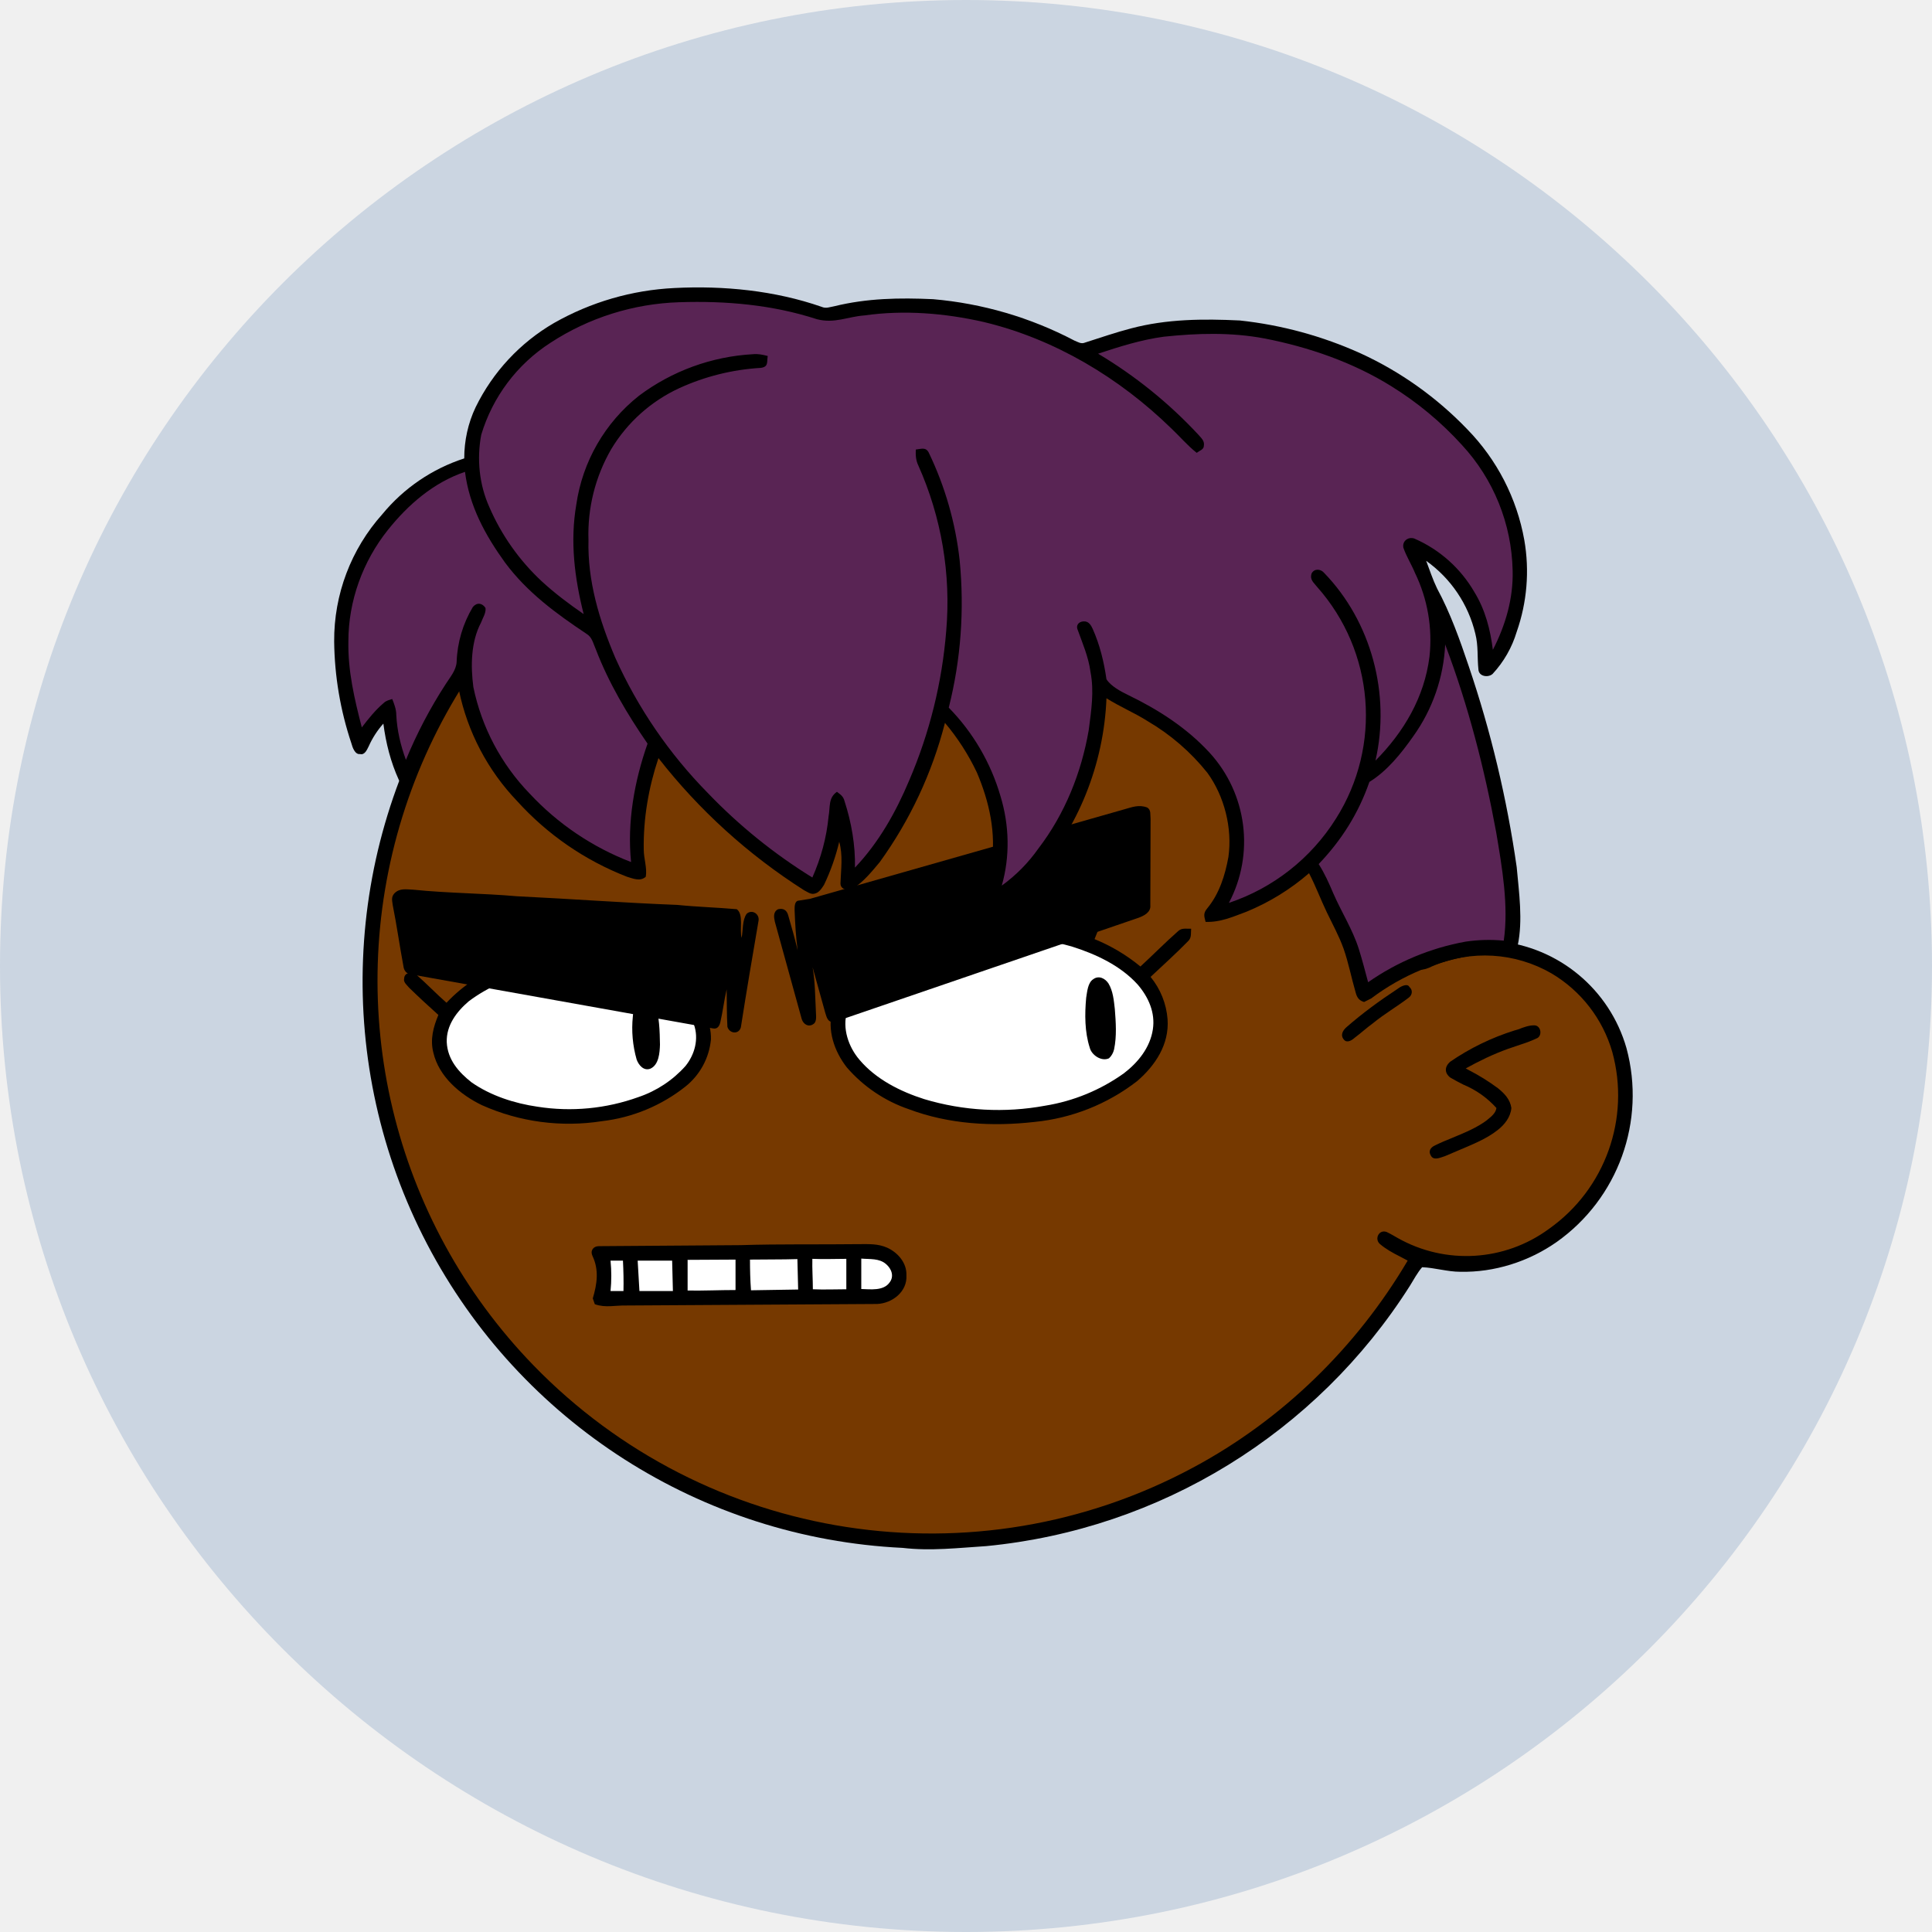
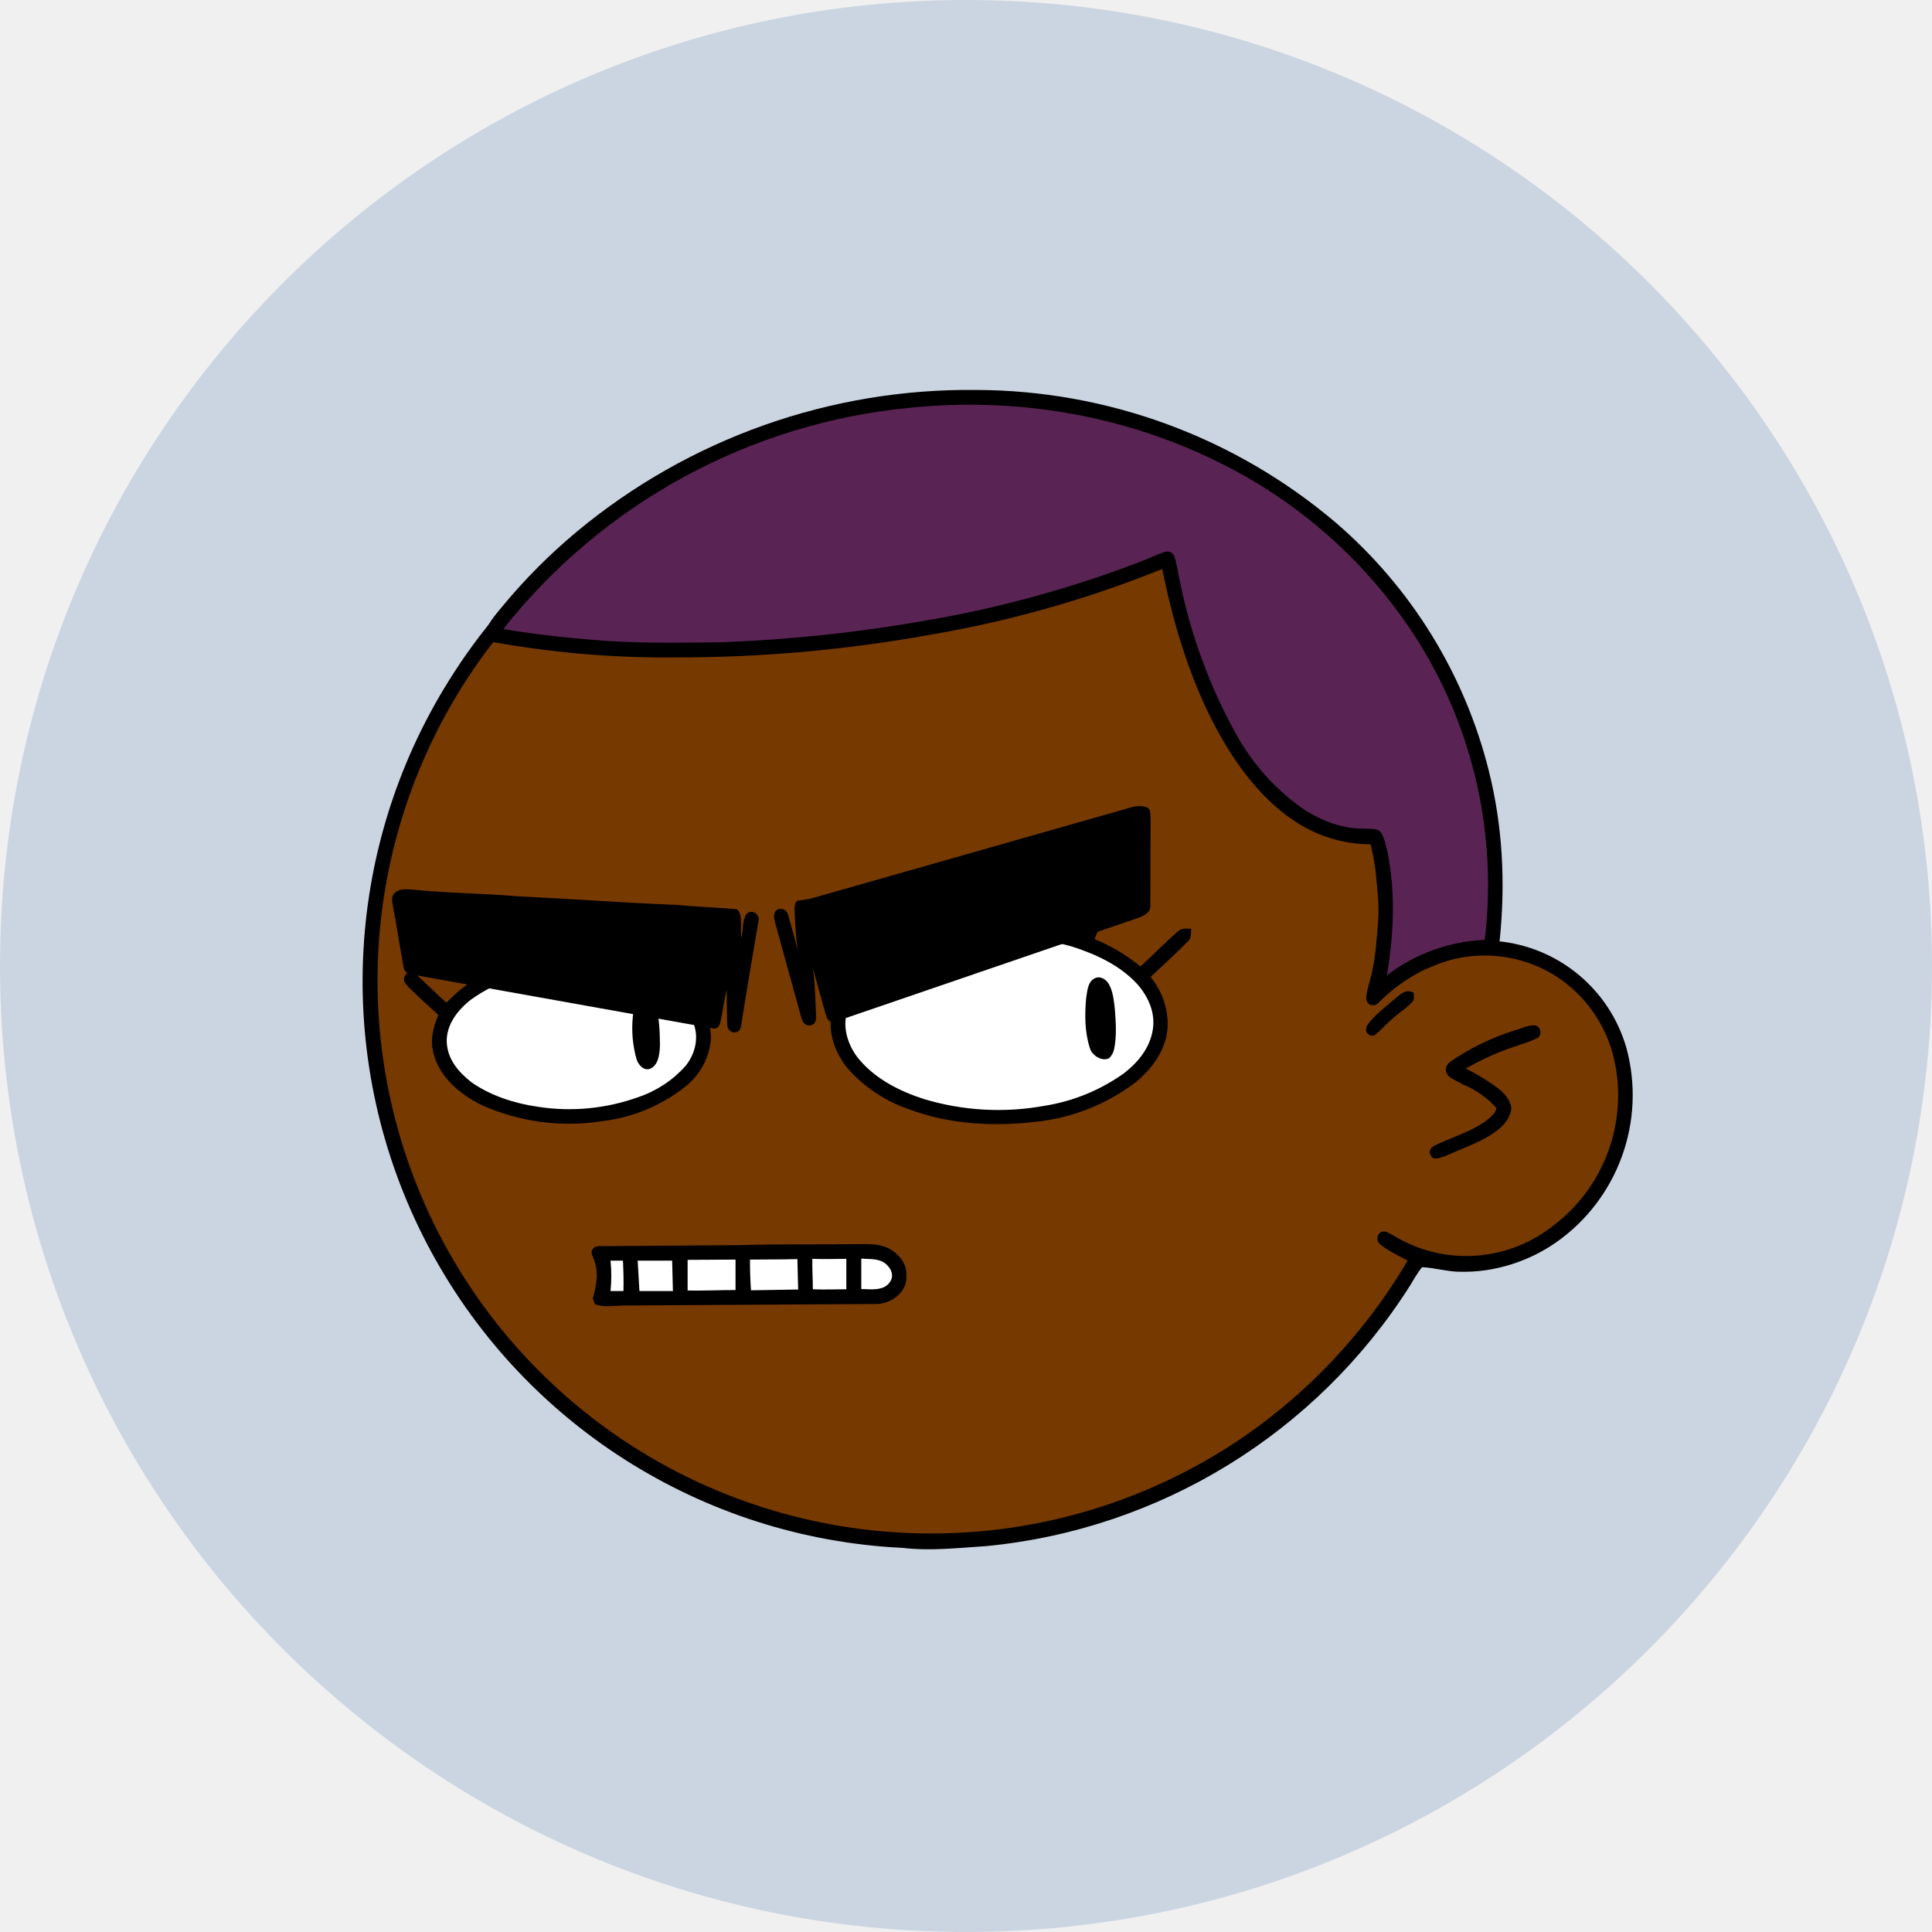
<svg xmlns="http://www.w3.org/2000/svg" viewBox="0 0 762 762" fill="none" shape-rendering="auto" width="96" height="96">
  <mask id="viewboxMask">
    <rect width="762" height="762" rx="381" ry="381" x="0" y="0" fill="#fff" />
  </mask>
  <g mask="url(#viewboxMask)">
    <rect fill="#cbd5e1" width="762" height="762" x="0" y="0" />
    <path d="M396 164.8a224.8 224.8 0 0 1 104.8 42.4c6.2 4.9 12.5 9.4 18 15a225.4 225.4 0 0 1 71.8 149 58.5 58.5 0 0 1 50.9 42.2 71 71 0 0 1-27.6 76.5c-11 7.7-24.5 12-38 11.7-5 0-10-1.6-15-1.8-1.9 2.2-3.3 4.9-4.8 7.3A223.3 223.3 0 0 1 389 609.8c-11 .7-21.9 2-33 .7a223.7 223.7 0 0 1-178.8-342.3A223.4 223.4 0 0 1 352 163.5c14.6-1.4 29.4-.3 44 1.3Z" fill="#000" />
    <path fill-rule="evenodd" clip-rule="evenodd" d="M498.8 213.2A216 216 0 0 0 363 169c-13-.2-26.2 1.6-39 4a218 218 0 0 0-113.6 365.5 218.5 218.5 0 0 0 260.4 40.2c35-18.8 64.2-47.3 84.4-81.5l-3-1.6c-2.8-1.4-5.7-3-8-5-2.2-2-.3-5.8 2.7-4.7 1.5.7 3 1.6 4.4 2.4a55 55 0 0 0 59.6-3.6 64.5 64.5 0 0 0 25-69.8 53.1 53.1 0 0 0-24-31 52.6 52.6 0 0 0-47-2.8c-1.6.8-3.4 1.5-5 1.3-2.5-.2-2.8-4.2-.6-5.2 8-4 16.5-5.6 25.4-6.4a217 217 0 0 0-72-146.4c-4.4-4-8.7-8.1-13.9-11.3Zm107.6 196.2c2-1.2 1.3-5.1-1.4-5-2 0-4.2.8-6.2 1.6l-1.4.4a95.1 95.1 0 0 0-25.5 12.4c-2.2 2-2.2 4.4.1 6.2a92 92 0 0 0 5.2 2.8 36 36 0 0 1 13 9.2c-.2 1.9-2 3.4-3.4 4.5l-.2.2c-3.9 3-8.8 5-13.6 7-2.5 1-4.9 2-7.1 3.1-1.7.8-2.6 2.2-1.6 3.9 1 2 3.2 1.1 5 .5l.6-.2 5.4-2.3c5.4-2.3 11-4.5 15.4-8 2.7-2.1 5.1-5.1 5.4-8.7-.5-3.4-2.7-5.7-5.3-7.8a83 83 0 0 0-11.6-7.2l-1.1-.6c5.4-3 10.8-5.6 16.6-7.7l5-1.7a52 52 0 0 0 6.7-2.6Z" fill="#763900" />
    <g transform="translate(-161 -83)">
      <path d="M561.9 423.3c1.8.4 1.9 1.9 2 3.5 0 6.7-1 13.4-.8 20.1 8.3.6 16 2 24 4.5 3.2-7.1 6-14.4 8.8-21.6 1-1.8 1.5-4.1 4-3.8 2.4.3 2.6 3 1.8 4.8l-9 22.6a69.9 69.9 0 0 1 18.1 10.8c5-4.6 9.7-9.4 14.7-13.8 1.6-1.6 3.3-1 5.3-1.1-.2 2 .3 3.6-1.4 5.1-4.7 4.8-9.7 9.3-14.6 13.9a30 30 0 0 1 6.7 16.7c.7 9.9-4.8 18.2-12 24.4a78.6 78.6 0 0 1-40.5 16.1c-16.6 1.9-33.8.9-49.5-5A56.4 56.4 0 0 1 495 504c-5-6.4-7.8-14.7-5.7-22.8 2.4-9.9 9.9-17.3 18.3-22.4 14.8-9 32.4-12.1 49.5-12.1.2-6.6.5-13.2 1.1-19.7 0-2 1.2-4.3 3.6-3.7ZM372 441.4c2-.2 2.6 2.2 3.1 3.6 1.2 5 1.3 10.2 2.2 15.3a99 99 0 0 1 25.7.7c10.9 2 22 6 30.1 13.9 5 4.6 8.5 11.2 8.3 18.1a27 27 0 0 1-10 18.5 65 65 0 0 1-33 13.7 84 84 0 0 1-47.3-6.3c-8.5-4.1-17-11.2-19.2-20.8-1.3-5.2 0-10 2-14.8-3.9-3.5-7.7-7-11.5-10.7-.8-1-2.4-2.2-2-3.6 0-2.6 3.5-3 5-1.4 4 3.5 7.7 7.4 11.7 10.9 3.4-3.6 7-6.6 11.1-9.2l-8.2-18.4c-1.1-2.2-.9-4.4-.7-6.8 1.2.2 2.6.3 3.8.8 1.2 1.2 1.8 3 2.6 4.5 2.5 5.7 5.1 11.4 7.5 17.2 6-2.6 12-4.3 18.3-5.6-.4-5.4-1.7-10.6-2-16 0-1.6.4-4.1 2.5-3.6Z" fill="#000" />
      <path d="M539.5 453.7a103 103 0 0 1 44.2 2.6c9.5 3 19.2 7.5 26 15 4.3 5 7 11.1 6 17.7-1.1 7.2-5.8 13-11.4 17.3a73.5 73.5 0 0 1-31.1 12.8 101.6 101.6 0 0 1-47.7-2.6c-9.4-3-19-7.8-25.5-15.5-4.3-5-6.9-12.4-4.9-19 1.6-6.6 6.7-12 12-16a76 76 0 0 1 32.4-12.3ZM371.5 467c15.6-3 33-1.8 47.4 5 6.4 3 13.4 8.2 15.8 15.1 2 5.7.3 11.8-3.3 16.3a43.5 43.5 0 0 1-18.6 12.3 80.5 80.5 0 0 1-39.8 3.8c-9-1.3-18.4-4.3-26-9.6-5.1-4-9.5-9-9.8-15.9-.2-6.6 3.9-12 8.7-16.1a59.4 59.4 0 0 1 25.6-11Z" fill="#fff" />
      <path d="M592.2 469.2c2.2-1.6 4.7-.3 6 1.7 1.8 3 2.1 6.6 2.5 10.1.4 5.2.8 10.7-.3 15.9-.3 1.3-1 2.6-2 3.5-3 1.4-6.9-1.3-7.6-4.2-2-6.2-2-13.2-1.4-19.7.4-2.3.6-5.9 2.8-7.3ZM413.3 476.3a4 4 0 0 1 6 2.4c1.8 5.1 1.9 11 2 16.3-.1 3.1-.4 8-3.8 9.5-2.6 1-4.6-1.4-5.4-3.6a45.1 45.1 0 0 1-1.5-17c.2-2.3.4-6.2 2.7-7.6Z" fill="#000" />
    </g>
    <g transform="translate(-161 -83)">
      <path d="M613.5 401.5c1.6 1 1.1 2.9 1.3 4.5l-.1 34c.3 2.8-2.5 4.2-4.7 5l-120 41.1c-2.5.2-2.9-1.7-3.5-3.6l-5-18c1 5.8 1 11.7 1.3 17.5 0 1.4.5 4-1 4.9-2 1.4-4 0-4.6-2l-10.6-38.4c-.4-1.8-.7-3.9 1.3-4.9 2.2-.5 3.5.5 4 2.5 1.3 4.5 2.6 9 3.7 13.7-.7-5.3-1-10.5-1.2-15.8 0-1.3-.1-3.7 1.7-3.8l4.4-.7 123.6-35.2c3.3-.9 6-2.1 9.4-.8ZM324 433.9c13.6 1.4 27.4 1.4 41 2.6 21 1 42.1 2.6 63.1 3.4 7.8.8 15.6 1 23.5 1.7 2.8 2.1 1 8 1.9 11.3.6-3 .2-7 2-9.5 2-1.8 5-.1 4.7 2.6-2.4 14-4.8 28.1-7 42.2-.8 2.9-4.5 2.5-5.3-.2-.3-5-.2-9.9-.3-14.8-1 4.3-1.5 8.7-2.5 13-.4 1.6-1.2 2.8-3 2.4l-119-21.3c-1.8-.2-2.8-1.5-3-3.3-1.5-8-2.6-16-4.2-24-.2-1.7-.7-3.1.6-4.6 2.1-2.2 4.7-1.6 7.5-1.5Z" fill="#000" />
    </g>
    <g transform="translate(-161 -83)">
      <path d="m397.2 574.5 55.8-.4c15.6-.5 31.3-.2 47-.4 3.8 0 7.3-.2 10.9 1.4 4.2 1.9 7.8 6 7.6 10.9.4 6.4-5.5 11-11.5 11.3l-99 .6c-4.4-.1-8.1 1-12.4-.5l-.8-2.3c1.7-5.7 2.5-11.2-.1-16.7-1-2 .2-3.9 2.5-3.9Z" fill="#000" />
      <path d="M510.5 581.6c2.1 1.8 3.3 4.8 1.3 7.3-2.4 3.3-7.5 2.6-11.1 2.5v-12c3.3.3 7.1-.2 9.8 2.2ZM401.7 580.2h5c.2 4 .3 8 .2 12h-5.1c.4-4 .4-8 0-12ZM412.5 580.2h13.6l.3 12h-13.2l-.7-12ZM432.1 579.9l19-.1v12c-6.2 0-12.5.3-18.9.2V580ZM456.8 579.8c6.2-.1 12.5 0 18.7-.2l.3 12-18.6.3c-.3-4-.4-8-.4-12.1ZM481.4 579.5c4.5.2 9 0 13.4 0v12c-4.4 0-8.8.2-13.2 0 0-4-.3-8-.2-12Z" fill="#fff" />
    </g>
    <g transform="translate(-161 -83)" />
    <g transform="translate(-161 -83)" />
    <g transform="translate(-161 -83)">
      <g fill="#000">
-         <path d="M427 196.6c19.4-1 39.6 1 58 7.4 1.8.8 3.2.1 5-.2 13-3.2 25.8-3.4 39-2.8a147 147 0 0 1 55.7 16.3c1.5.6 2.7 1.5 4.3.8 6-1.9 12-4 18.2-5.6 14-3.7 28.4-3.8 42.8-3.1a156 156 0 0 1 47.7 13c15.7 7.2 30 17.4 42 29.9a83.5 83.5 0 0 1 22.5 43.7 72 72 0 0 1-3 36.2 42.2 42.2 0 0 1-9.5 16.6c-1.8 1.6-5.5 1-5.6-1.8-.5-4.7 0-9.3-1.2-14a49.3 49.3 0 0 0-19.4-28.8c1.4 3.7 2.6 7.4 4.3 10.9 5.2 9.6 9 20.3 12.5 30.7a440 440 0 0 1 18.9 79.2c.9 10 2.5 21 .4 30.9-.4 2-1.2 4.1-3.6 4.2-4-.2-7.9-1.2-12-.6a89.7 89.7 0 0 0-42.2 17.3l-2.8 1.4c-2-.6-2.8-1.8-3.3-3.7-1.7-5.8-2.8-11.7-4.8-17.4-1.8-5-4.3-9.5-6.6-14.3-2.4-5-4.4-10.4-7-15.4a89.6 89.6 0 0 1-24.7 15.2c-5.4 2-10.2 4.2-16.1 4-.6-2.3-1-3.4.7-5.4 4.7-5.7 7-13 8.3-20.2 1.6-11.4-1.6-24-8.3-33.2a85.3 85.3 0 0 0-23.6-20.4c-5.2-3.3-11-5.7-16.2-9-1 25.8-11.1 51.4-28.5 70.5-4 4.4-9 8-14.1 10.9-1.1.5-2.5 1.5-3.7 1.1-2-.3-3.2-2-2.6-3.9 1-4.3 2.8-8.4 3.5-12.8 2-12.5-.8-25-5.7-36.5a90.3 90.3 0 0 0-12.6-19.6A163 163 0 0 1 508 423c-3.1 3.7-6.4 7.8-10.5 10.4-2 1.1-5.2.5-5-2.2.2-5.6 1-10.8-.5-16.2a84.5 84.5 0 0 1-6 17c-1 1.5-2 3.2-3.9 3.5-1.4.3-2.8-.8-4-1.4-22-14-41.4-31.6-57.4-52.1-3.9 11.6-6 23.9-5.8 36.1 0 3.5 1.4 7.3.8 10.7-2.2 2-5 .7-7.4 0A114.1 114.1 0 0 1 365 399a89.4 89.4 0 0 1-23-43.8c-6 9.5-11.6 19.5-15.7 30-1.1 2.6-1.2 7.1-4.4 7.8-1.5.8-3-1.2-3.6-2.4-3.2-7-5.1-14.5-6.1-22.2a34.8 34.8 0 0 0-5.8 9c-.7 1.4-1.6 3.5-3.4 3-2 .3-3-2.7-3.4-4.2a130.8 130.8 0 0 1-6.8-40.2 74.5 74.5 0 0 1 19-50.2 69.6 69.6 0 0 1 32.3-22c0-7 1.5-13.9 4.5-20.2a78 78 0 0 1 30.9-33.2 106.4 106.4 0 0 1 47.5-13.8Z" />
-         <path d="M716.8 472.2c1.5 1.2 1.3 3.2-.2 4.3-4.6 3.5-9.6 6.4-14 10-2.6 1.9-4.9 4-7.3 5.8-1.1 1-3 2.2-4.2.8-1.6-1.8-.5-3.7 1-5 6.3-5.5 13-10.4 20-15 1-.8 3.7-2.4 4.7-1Z" />
+         <path d="M546 236.8a220 220 0 0 1 141.8 52.3 189.7 189.7 0 0 1 60.4 97.9c5.5 21.9 6.6 44.4 4.3 66.8-.4 1.8-.5 5.6-3 5.6-4.2.2-8.5 0-12.7 1.2a64.9 64.9 0 0 0-31.2 17c-1 1-2 2.2-3.6 1.8-1.6 0-2.3-2-2.1-3.4.3-3 1.5-6 2.1-9 1.6-6.7 1.9-13.2 2.5-20 .6-6.8-.3-13.3-.9-20-.4-3.8-1.2-7.3-2-11a54.2 54.2 0 0 1-26.5-7c-15.8-9-27.3-25-35.5-40.8-9.8-19-16-40-20.2-60.8a441.8 441.8 0 0 1-91.2 25.9 561.7 561.7 0 0 1-101.2 9 386 386 0 0 1-71.2-6c-2-.4-3.5-1.1-3.6-3.3 1-3.8 4-7.3 6.5-10.3 9-11 19-21 29.9-30.1A242 242 0 0 1 546 236.8Z" />
+         <path d="M718.6 474.6c0 1 .3 2.7-.5 3.5-2.2 2.4-5.1 4.2-7.6 6.4-2.6 2.2-4.8 4.9-7.5 6.9-2.7.5-4-2-2.7-4.1 2.7-3.8 6.7-6.8 10.2-9.8 2.7-2 4.5-4.7 8-3Z" />
      </g>
-       <g fill="#592454">
-         <path d="M429 202.2c18.3-.6 36.7 1 54.2 6.7 7 1.8 12-1 18.8-1.5 15.5-2.2 31.7-.9 47 2.6 28 6.7 53.5 22 74 42 3.4 3.2 6.3 6.7 10 9.6 1-.8 2.8-1.3 2.8-2.7.4-2-1-3.1-2.2-4.5a179.6 179.6 0 0 0-39.5-31.9c8.5-2.8 17-5.5 25.9-6.7 13.3-1.4 26.5-1.8 39.8.7 17.4 3.4 34.8 9.4 49.9 18.8a130 130 0 0 1 27.9 23.2 75.2 75.2 0 0 1 20 49.5c.3 11-2.8 21.6-7.8 31.3-1-8-3-15.8-7.3-22.8a50.7 50.7 0 0 0-23.7-21.1c-2.4-.8-4.8 1-4.3 3.6 1.2 3.5 3.2 6.6 4.6 10a60.6 60.6 0 0 1 5.7 33c-2 16-10.1 29.7-21.3 41 6-26.2-1.6-54.8-20.3-74.1-1.4-1.6-3.9-1.7-4.9.3-.8 2.5.9 3.6 2.2 5.3a76.2 76.2 0 0 1 7.4 91.4 79.7 79.7 0 0 1-42.2 33.2 51.9 51.9 0 0 0-7.6-59.2c-9-9.8-20.2-17-32.2-22.8-2.9-1.4-6.8-3.5-8.5-6.2-1-6.9-2.6-13.5-5.4-19.8-.6-1.3-1.4-2.8-3-3-1.9-.2-3.6.9-3.1 2.9 2 5.6 4.4 11 5.2 17 1.5 7.8.3 15.2-.7 23-2.9 16.8-9.4 33-19.8 46.6a62.2 62.2 0 0 1-14.5 14.7c3.3-11.5 3-23.8-.5-35.3a83 83 0 0 0-20.4-34.9c4.8-19 6.2-38.6 4.3-58.1a131.2 131.2 0 0 0-12.2-42.5c-1.2-2.3-3-1.4-5.1-1.2-.1 2.3 0 4.2 1 6.3a132 132 0 0 1 11 65.2 187.3 187.3 0 0 1-14.6 59c-5.3 12.6-12 24.5-21.4 34.4.2-8.8-1.4-17.9-4.1-26.2-.5-2-1.6-2.6-3-3.7-3.5 2.4-2.6 6-3.3 9.7-.8 8.4-3 16.4-6.4 24.1a210 210 0 0 1-41.2-33.3 183.3 183.3 0 0 1-36.5-53.3c-6.3-14.8-11-30.3-10.6-46.5a67 67 0 0 1 9-35.9 61.3 61.3 0 0 1 26.8-24 90 90 0 0 1 32.1-8c3.2-.4 2.4-2.3 2.8-4.7-2-.5-3.8-.9-5.8-.7a82.6 82.6 0 0 0-45 16.4 66.9 66.9 0 0 0-24.7 42.9c-2.5 14.6-.7 28.9 2.9 43.2-5.8-4-11.4-8.2-16.5-12.9A87.6 87.6 0 0 1 354 283c-4-8.9-5-19-3.2-28.5a65.6 65.6 0 0 1 27.3-36.3 98.6 98.6 0 0 1 50.8-16Z" />
-         <path d="M344.4 269.1c1.7 13.5 8 25 15.8 35.8 8.7 11.7 20 20 32 28 2.4 1.4 2.7 3.8 3.8 6.2 5 13.1 12.4 25.6 20.4 37.2-5.2 14.8-8.1 31-6.5 46.7a107 107 0 0 1-40-27 85.2 85.2 0 0 1-22.2-42c-1.1-8.3-1-17.8 3-25.4.7-1.9 2-3.7 1.8-5.8-1.3-2-3.4-2.3-5-.4a45.2 45.2 0 0 0-6.4 21.7c-.2 3.3-2.6 6-4.3 8.7a182 182 0 0 0-15.7 29.9c-2.1-5.7-3.5-11.6-3.8-17.7 0-2.2-.8-4.3-1.6-6.3-1.2.4-2.4.6-3.4 1.6-3.2 2.7-6 6.2-8.6 9.6-2.9-11.2-5.5-22.2-5.3-33.9 0-16 5.7-31.6 15.6-44 8-10 18-18.7 30.4-22.9ZM731 337.1l.1.4c9 23.8 15.4 48.7 20 73.7 2.3 13.7 5 29 3 42.8a62 62 0 0 0-15.1.4 97.3 97.3 0 0 0-38.4 16c-1.2-4.4-2.3-8.8-3.7-13.2-2.4-7.6-6.9-14.6-10.1-22-1.7-4-3.4-7.8-5.7-11.4 9-9.4 15.7-20 20-32.4 7-4.3 12.6-11.3 17.3-18a67.7 67.7 0 0 0 12.6-36.3Z" />
-       </g>
+       <path d="M520.2 243.8c41.3-4.2 83.5 2.8 120.8 21.2a194.1 194.1 0 0 1 79.2 70.7 181 181 0 0 1 26.4 118 68 68 0 0 0-38.6 14c2.8-16.5 3.5-33.4 0-49.8-.7-2.4-1.2-5.3-2.8-7.1-1.6-1.2-4.3-.8-6.2-1-8 .2-16-2.8-22.9-7a87.5 87.5 0 0 1-27.6-30.3 211 211 0 0 1-22.2-60.5c-.8-3.3-1.1-6.8-2.3-10-.9-1.4-2.4-1.8-4-1.2-3.6 1.3-7.1 3-10.7 4.3a443.8 443.8 0 0 1-82.3 22.5 588.4 588.4 0 0 1-81 8.7c-14.6.2-29.4.4-44-.4-14.3-1-28.4-2.4-42.5-4.8a232.8 232.8 0 0 1 160.7-87.3Z" fill="#592454" />
    </g>
    <g transform="translate(-161 -83)" />
  </g>
</svg>
